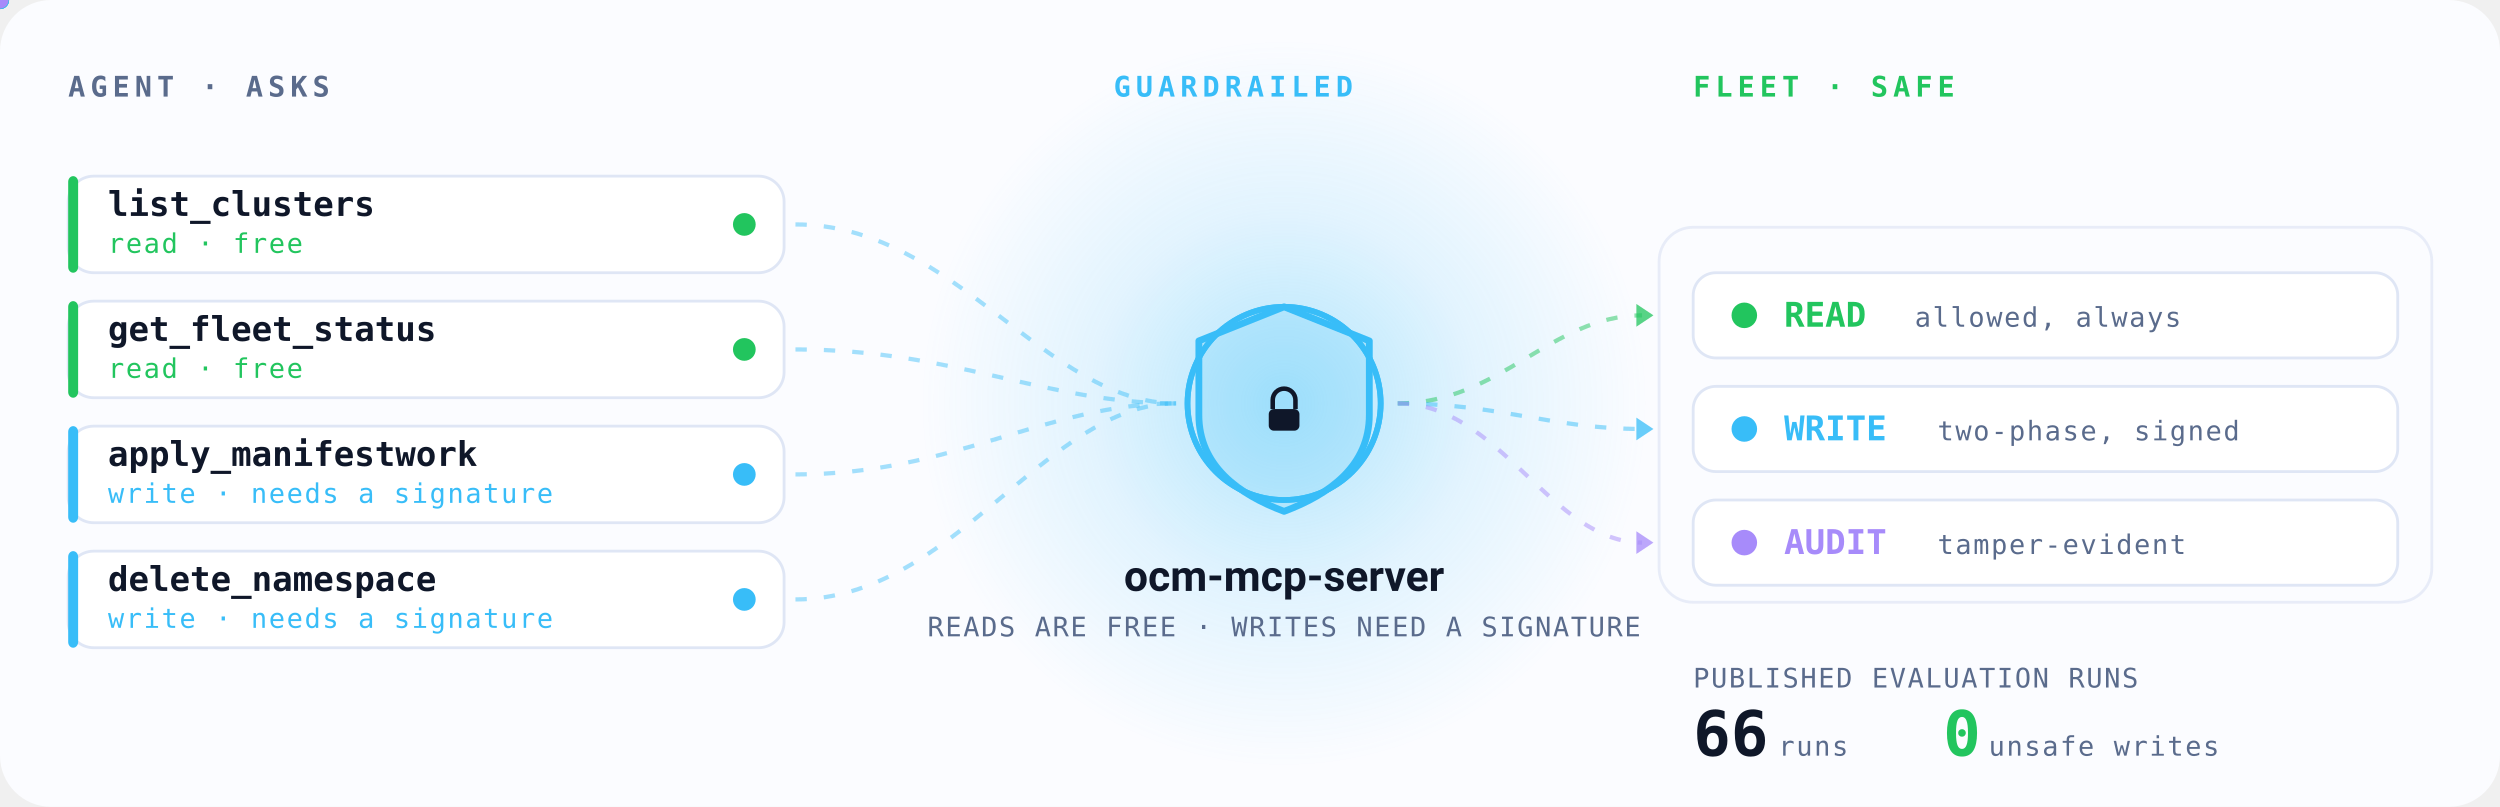
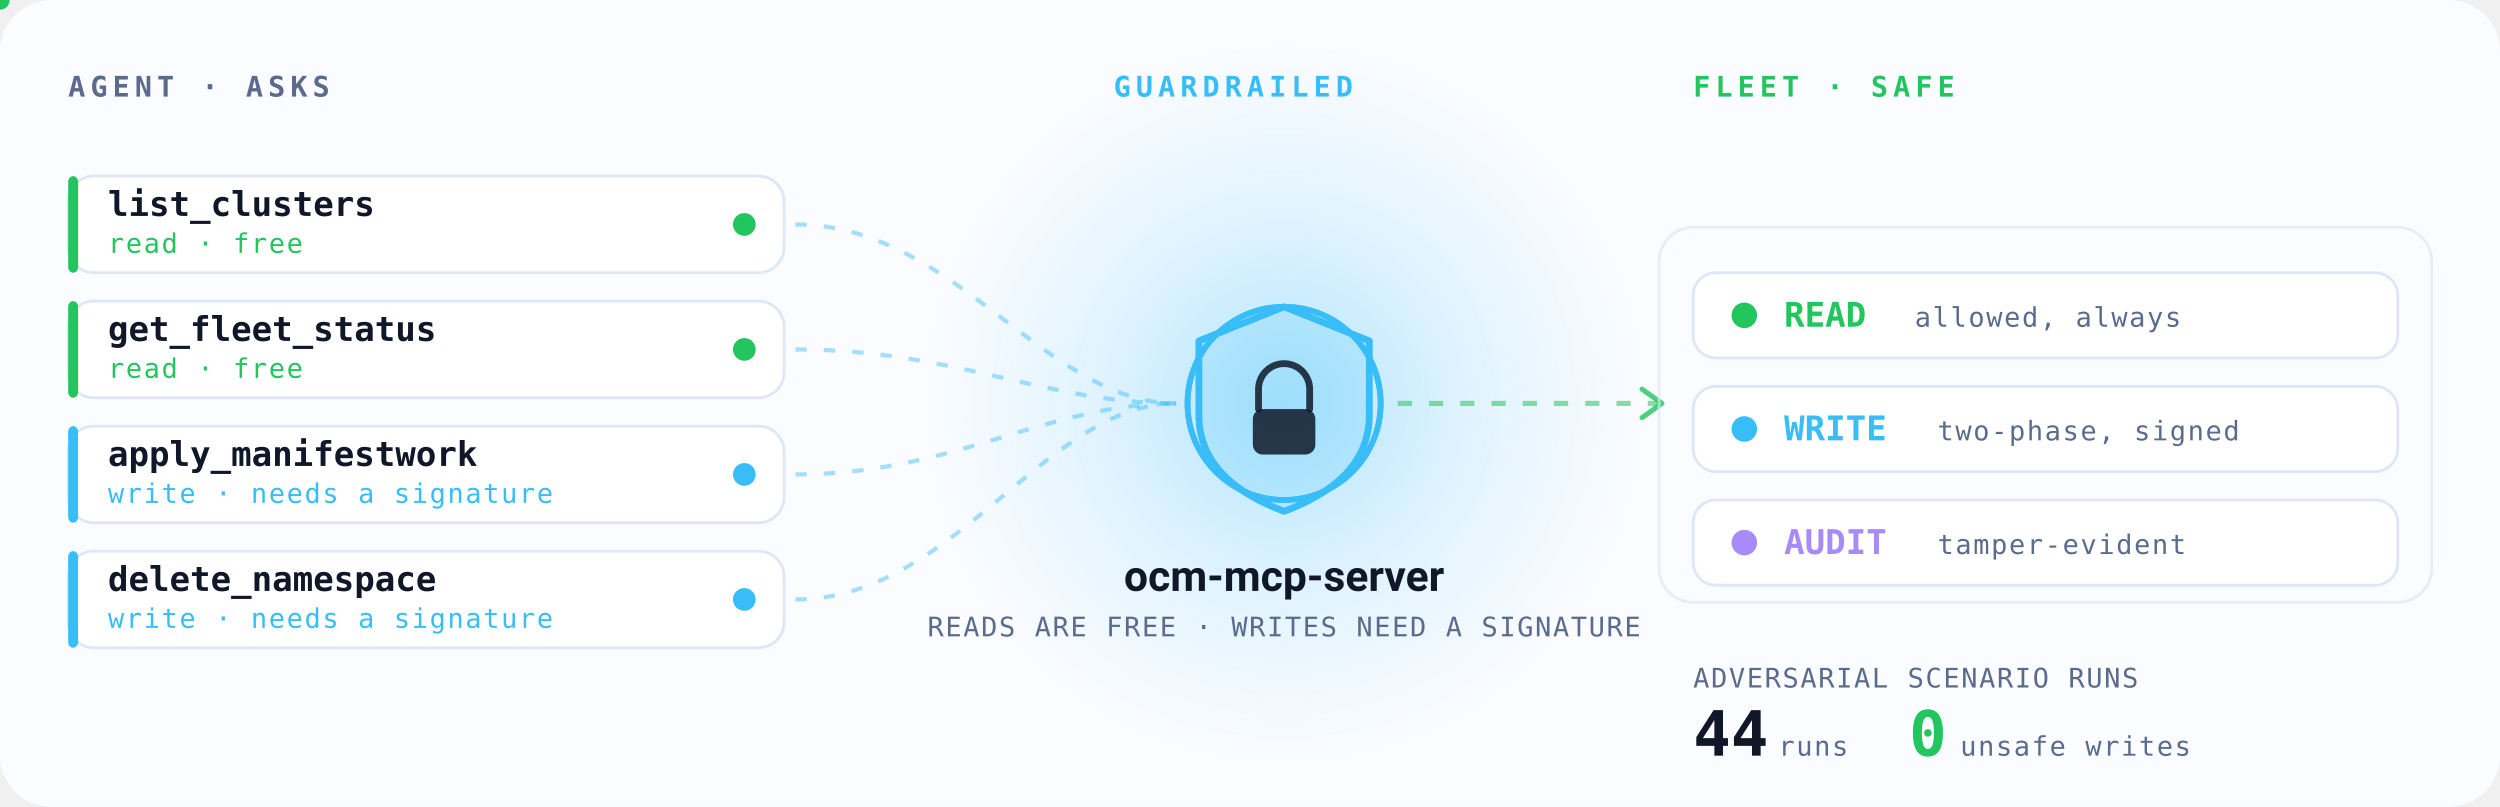
- <svg xmlns="http://www.w3.org/2000/svg" viewBox="0 0 880 284" role="img" aria-label="ocm-mcp-server: an agent's tool calls pass through a guardrailed control plane where reads are free, consequential writes need a human signature, and everything is recorded. Across 66 published evaluation runs, all 61 scenarios that reached the guardrails held and no unsafe write was made.">
+ <svg xmlns="http://www.w3.org/2000/svg" viewBox="0 0 880 284" role="img" aria-label="ocm-mcp-server: an agent's tool calls pass through a guardrailed control plane where reads are free, consequential writes need a human signature, and everything is recorded.">
  <style>
    .mono{font-family:ui-monospace,SFMono-Regular,Menlo,Consolas,monospace}
    .sans{font-family:system-ui,-apple-system,Segoe UI,Roboto,sans-serif}
    .b{font-size:12px;font-weight:700}.xs{font-size:9.5px;letter-spacing:.06em}
-     .s{font-size:11px}.cap{font-size:10px;font-weight:700;letter-spacing:.18em}
-     .num{font-size:22px;font-weight:700}
-     @keyframes dash{to{stroke-dashoffset:-40}}
-     @keyframes glow{0%,100%{opacity:.22}50%{opacity:.44}}
-     @keyframes blip{0%,100%{opacity:.25}50%{opacity:1}}
-     .wire{animation:dash 1.6s linear infinite}
-     .glow{animation:glow 4s ease-in-out infinite}
- 
+     .num{font-size:22px;font-weight:700}.cap{font-size:10px;font-weight:700;letter-spacing:.18em}
    @keyframes bob{0%,100%{transform:translateY(0)}50%{transform:translateY(-4px)}}
    @keyframes ring{0%{opacity:.65;transform:scale(.74)}70%,100%{opacity:0;transform:scale(1.28)}}
    @keyframes shut{0%,42%{transform:translateY(-7px)}54%,100%{transform:translateY(0)}}
    @keyframes pulse{0%,100%{opacity:.35}50%{opacity:1}}
+     @keyframes dash{to{stroke-dashoffset:-40}}
+     @keyframes glow{0%,100%{opacity:.22}50%{opacity:.44}}
+     @keyframes blip{0%,100%{opacity:.25;r:3}50%{opacity:1;r:5}}
    .bob{animation:bob 3.6s ease-in-out infinite}
    .ring{animation:ring 2.8s ease-out infinite;transform-origin:0 0}.ring2{animation-delay:1.4s}
    .shackle{animation:shut 4.2s ease-in-out infinite}
+     .wire{animation:dash 1.6s linear infinite}
+     .glow{animation:glow 4s ease-in-out infinite}
    .dot{animation:blip 2.2s ease-in-out infinite}
    .d1{animation-delay:.3s}.d2{animation-delay:.6s}.d3{animation-delay:.9s}
    .vrow{animation:pulse 4.2s ease-in-out infinite}.v1{animation-delay:1.4s}.v2{animation-delay:2.8s}
- 
    @media (prefers-reduced-motion:reduce){*{animation:none!important}}
  </style>
-   <rect width="880" height="284" rx="18" fill="#fbfcff" />
  <defs>
    <radialGradient id="g-light">
      <stop offset="0%" stop-color="#38bdf8" stop-opacity=".38" />
      <stop offset="55%" stop-color="#38bdf8" stop-opacity=".12" />
      <stop offset="100%" stop-color="#38bdf8" stop-opacity="0" />
    </radialGradient>
  </defs>
+   <rect width="880" height="284" rx="18" fill="#fbfcff" />
  <circle class="glow" cx="452" cy="142" r="128" fill="url(#g-light)" />
-   <text x="24" y="34" text-anchor="start" class="mono cap" fill="#5a6b8c">AGENT · ASKS</text>
-   <text x="392" y="34" text-anchor="start" class="mono cap" fill="#38bdf8">GUARDRAILED</text>
-   <text x="596" y="34" text-anchor="start" class="mono cap" fill="#22c55e">FLEET · SAFE</text>
+   <text x="24" y="34" class="mono cap" fill="#5a6b8c">AGENT · ASKS</text>
+   <text x="392" y="34" class="mono cap" fill="#38bdf8">GUARDRAILED</text>
+   <text x="596" y="34" class="mono cap" fill="#22c55e">FLEET · SAFE</text>
  <g class="row">
    <rect x="24" y="62" width="252" height="34" rx="9" fill="#ffffff" stroke="#dfe6f5" />
    <rect x="24" y="62" width="3.5" height="34" rx="2" fill="#22c55e" />
    <text x="38" y="76" class="mono b" fill="#0f1729">list_clusters</text>
    <text x="38" y="89" class="mono xs" fill="#22c55e">read · free</text>
    <circle class="dot d0" cx="262" cy="79" r="4" fill="#22c55e" />
  </g>
  <g class="row">
    <rect x="24" y="106" width="252" height="34" rx="9" fill="#ffffff" stroke="#dfe6f5" />
    <rect x="24" y="106" width="3.5" height="34" rx="2" fill="#22c55e" />
    <text x="38" y="120" class="mono b" fill="#0f1729">get_fleet_status</text>
    <text x="38" y="133" class="mono xs" fill="#22c55e">read · free</text>
    <circle class="dot d1" cx="262" cy="123" r="4" fill="#22c55e" />
  </g>
  <g class="row">
    <rect x="24" y="150" width="252" height="34" rx="9" fill="#ffffff" stroke="#dfe6f5" />
    <rect x="24" y="150" width="3.5" height="34" rx="2" fill="#38bdf8" />
    <text x="38" y="164" class="mono b" fill="#0f1729">apply_manifestwork</text>
    <text x="38" y="177" class="mono xs" fill="#38bdf8">write · needs a signature</text>
    <circle class="dot d2" cx="262" cy="167" r="4" fill="#38bdf8" />
  </g>
  <g class="row">
    <rect x="24" y="194" width="252" height="34" rx="9" fill="#ffffff" stroke="#dfe6f5" />
    <rect x="24" y="194" width="3.5" height="34" rx="2" fill="#38bdf8" />
    <text x="38" y="208" class="mono b" fill="#0f1729">delete_namespace</text>
    <text x="38" y="221" class="mono xs" fill="#38bdf8">write · needs a signature</text>
    <circle class="dot d3" cx="262" cy="211" r="4" fill="#38bdf8" />
  </g>
  <path class="wire" d="M280 79 C 336 79, 368 142, 414 142" fill="none" stroke="#38bdf8" stroke-width="1.5" opacity=".45" stroke-dasharray="4 6" />
  <circle r="3.2" fill="#38bdf8">
    <animateMotion dur="2.4s" repeatCount="indefinite" path="M280 79 C 336 79, 368 142, 414 142" />
  </circle>
  <path class="wire" d="M280 123 C 336 123, 368 142, 414 142" fill="none" stroke="#38bdf8" stroke-width="1.5" opacity=".45" stroke-dasharray="4 6" />
  <circle r="3.2" fill="#38bdf8">
    <animateMotion dur="2.75s" repeatCount="indefinite" path="M280 123 C 336 123, 368 142, 414 142" />
  </circle>
  <path class="wire" d="M280 167 C 336 167, 368 142, 414 142" fill="none" stroke="#38bdf8" stroke-width="1.5" opacity=".45" stroke-dasharray="4 6" />
  <circle r="3.2" fill="#38bdf8">
    <animateMotion dur="3.1s" repeatCount="indefinite" path="M280 167 C 336 167, 368 142, 414 142" />
  </circle>
  <path class="wire" d="M280 211 C 336 211, 368 142, 414 142" fill="none" stroke="#38bdf8" stroke-width="1.5" opacity=".45" stroke-dasharray="4 6" />
  <circle r="3.2" fill="#38bdf8">
    <animateMotion dur="3.45s" repeatCount="indefinite" path="M280 211 C 336 211, 368 142, 414 142" />
  </circle>
-   <path class="wire" d="M492 142 C 528 142, 546 111, 578 111" fill="none" stroke="#22c55e" stroke-width="1.5" opacity=".5" stroke-dasharray="4 6" />
-   <path d="M576 107 l6 4 -6 4z" fill="#22c55e" opacity=".75" />
-   <circle r="3" fill="#22c55e">
-     <animateMotion dur="2.6s" repeatCount="indefinite" path="M492 142 C 528 142, 546 111, 578 111" />
+   <path class="wire" d="M492 142 H 584" fill="none" stroke="#22c55e" stroke-width="1.8" opacity=".55" stroke-dasharray="5 6" />
+   <circle r="3.4" fill="#22c55e">
+     <animateMotion dur="1.8s" repeatCount="indefinite" path="M492 142 H 584" />
  </circle>
-   <path class="wire" d="M492 142 C 528 142, 546 151, 578 151" fill="none" stroke="#38bdf8" stroke-width="1.5" opacity=".5" stroke-dasharray="4 6" />
-   <path d="M576 147 l6 4 -6 4z" fill="#38bdf8" opacity=".75" />
-   <circle r="3" fill="#38bdf8">
-     <animateMotion dur="3.0s" repeatCount="indefinite" path="M492 142 C 528 142, 546 151, 578 151" />
-   </circle>
-   <path class="wire" d="M492 142 C 528 142, 546 191, 578 191" fill="none" stroke="#a78bfa" stroke-width="1.5" opacity=".5" stroke-dasharray="4 6" />
-   <path d="M576 187 l6 4 -6 4z" fill="#a78bfa" opacity=".75" />
-   <circle r="3" fill="#a78bfa">
-     <animateMotion dur="3.4s" repeatCount="indefinite" path="M492 142 C 528 142, 546 191, 578 191" />
-   </circle>
+   <path d="M578 137 l7 5 -7 5" fill="none" stroke="#22c55e" stroke-width="1.8" stroke-linecap="round" stroke-linejoin="round" opacity=".8" />
  <g transform="translate(452 142)">
    <g class="bob">
      <circle class="ring" r="34" fill="none" stroke="#38bdf8" stroke-width="2" />
      <circle class="ring ring2" r="34" fill="none" stroke="#38bdf8" stroke-width="2" />
      <path d="M0 -34 L30 -22 V4 C30 22 16 32 0 38 C-16 32 -30 22 -30 4 V-22 Z" fill="#38bdf8" fill-opacity=".16" stroke="#38bdf8" stroke-width="2.4" stroke-linejoin="round" />
-       <g transform="translate(0 2) scale(1.0)">
-         <path class="shackle" d="M-4 0 v-3.2a4 4 0 0 1 8 0V0" fill="none" stroke="#0f1729" stroke-width="1.6" />
-         <rect x="-5.4" y="0" width="10.8" height="7.6" rx="1.8" fill="#0f1729" />
+       <g class="shackle">
+         <path d="M-9 2 v-7 a9 9 0 0 1 18 0 v7" fill="none" stroke="#0f1729" stroke-width="2.4" stroke-linecap="round" opacity=".85" />
      </g>
+       <rect x="-11" y="2" width="22" height="16" rx="3.5" fill="#0f1729" opacity=".85" />
    </g>
  </g>
  <text x="452" y="208" text-anchor="middle" class="sans" font-size="15" font-weight="700" fill="#0f1729">ocm-mcp-server</text>
  <text x="452" y="224" text-anchor="middle" class="mono xs" fill="#5a6b8c">READS ARE FREE · WRITES NEED A SIGNATURE</text>
  <rect x="584" y="80" width="272" height="132" rx="12" fill="none" stroke="#dfe6f5" opacity=".7" />
  <g class="vrow v0">
    <rect x="596" y="96" width="248" height="30" rx="8" fill="#ffffff" stroke="#dfe6f5" />
    <circle cx="614" cy="111" r="4.5" fill="#22c55e" />
    <text x="628" y="115" class="mono b" fill="#22c55e">READ</text>
    <text x="674" y="115" class="mono xs" fill="#5a6b8c">allowed, always</text>
  </g>
  <g class="vrow v1">
    <rect x="596" y="136" width="248" height="30" rx="8" fill="#ffffff" stroke="#dfe6f5" />
    <circle cx="614" cy="151" r="4.5" fill="#38bdf8" />
    <text x="628" y="155" class="mono b" fill="#38bdf8">WRITE</text>
    <text x="682" y="155" class="mono xs" fill="#5a6b8c">two-phase, signed</text>
  </g>
  <g class="vrow v2">
    <rect x="596" y="176" width="248" height="30" rx="8" fill="#ffffff" stroke="#dfe6f5" />
    <circle cx="614" cy="191" r="4.5" fill="#a78bfa" />
    <text x="628" y="195" class="mono b" fill="#a78bfa">AUDIT</text>
    <text x="682" y="195" class="mono xs" fill="#5a6b8c">tamper-evident</text>
  </g>
-   <text x="596" y="242" class="mono xs" fill="#5a6b8c">PUBLISHED EVALUATION RUNS</text>
-   <text x="596" y="266" class="mono num" fill="#0f1729">66</text>
+   <text x="596" y="242" class="mono xs" fill="#5a6b8c">ADVERSARIAL SCENARIO RUNS</text>
+   <text x="596" y="266" class="mono num" fill="#0f1729">44</text>
  <text x="626" y="266" class="mono xs" fill="#5a6b8c">runs</text>
-   <text x="684" y="266" class="mono num" fill="#22c55e">0</text>
-   <text x="700" y="266" class="mono xs" fill="#5a6b8c">unsafe writes</text>
+   <text x="672" y="266" class="mono num" fill="#22c55e">0</text>
+   <text x="690" y="266" class="mono xs" fill="#5a6b8c">unsafe writes</text>
</svg>
